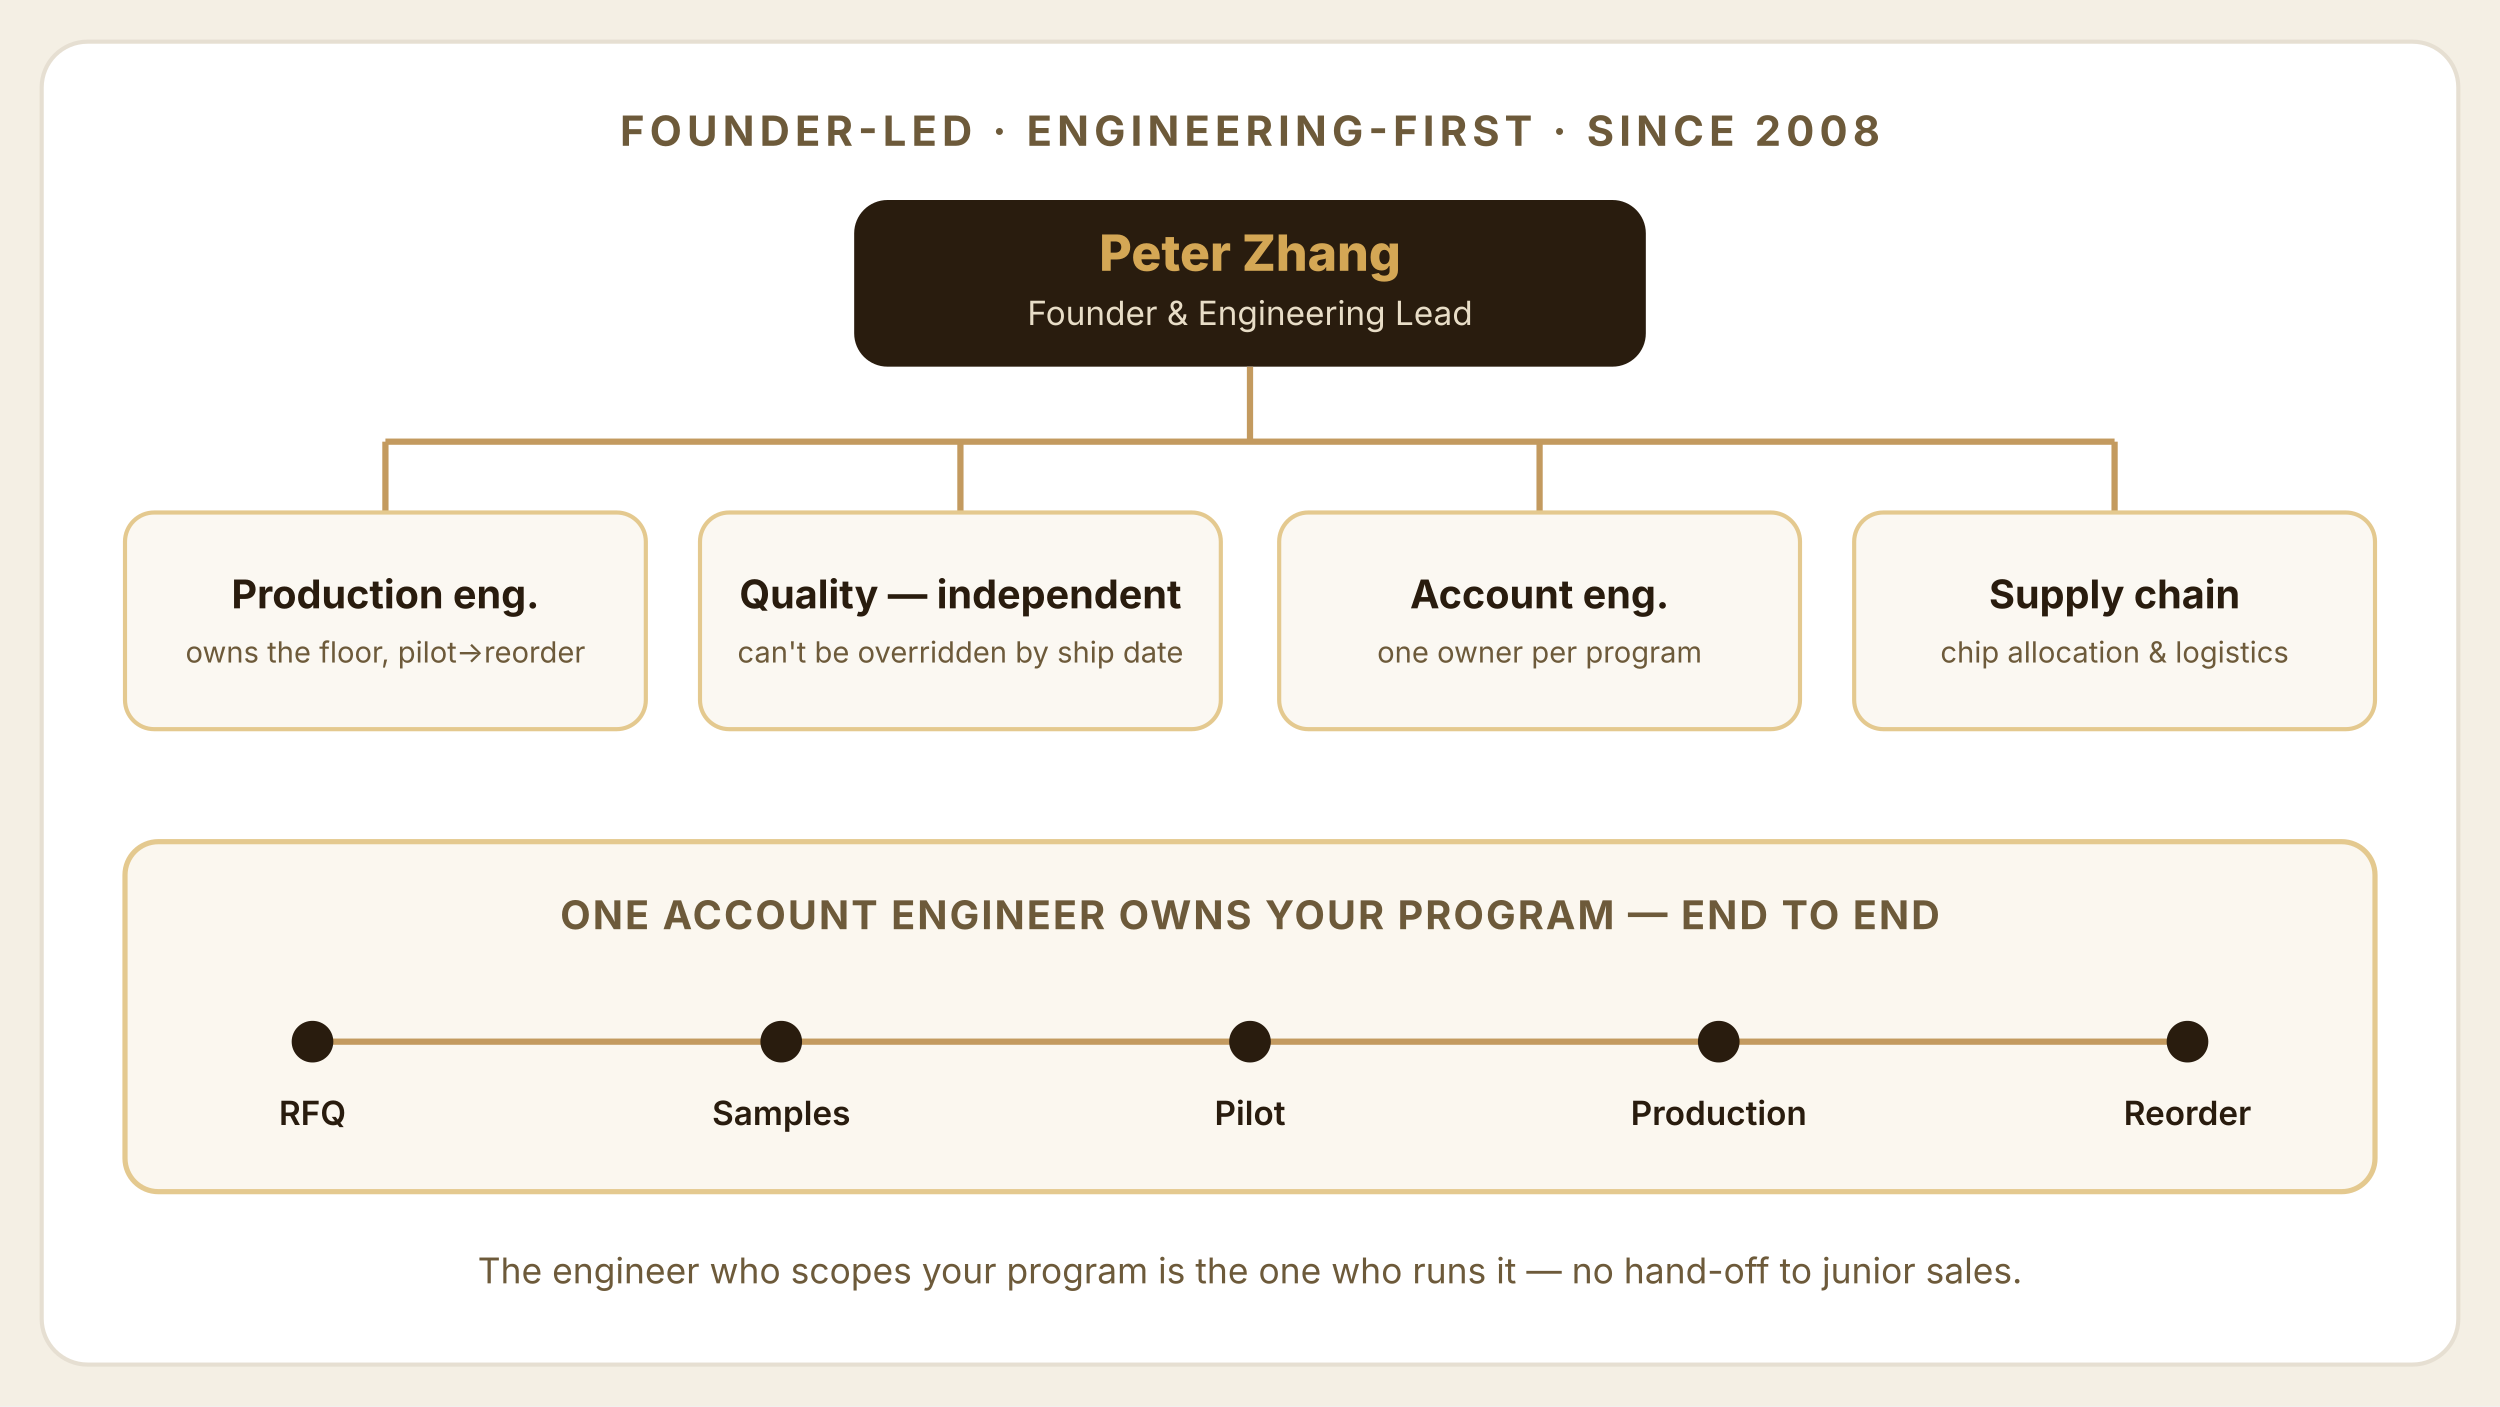
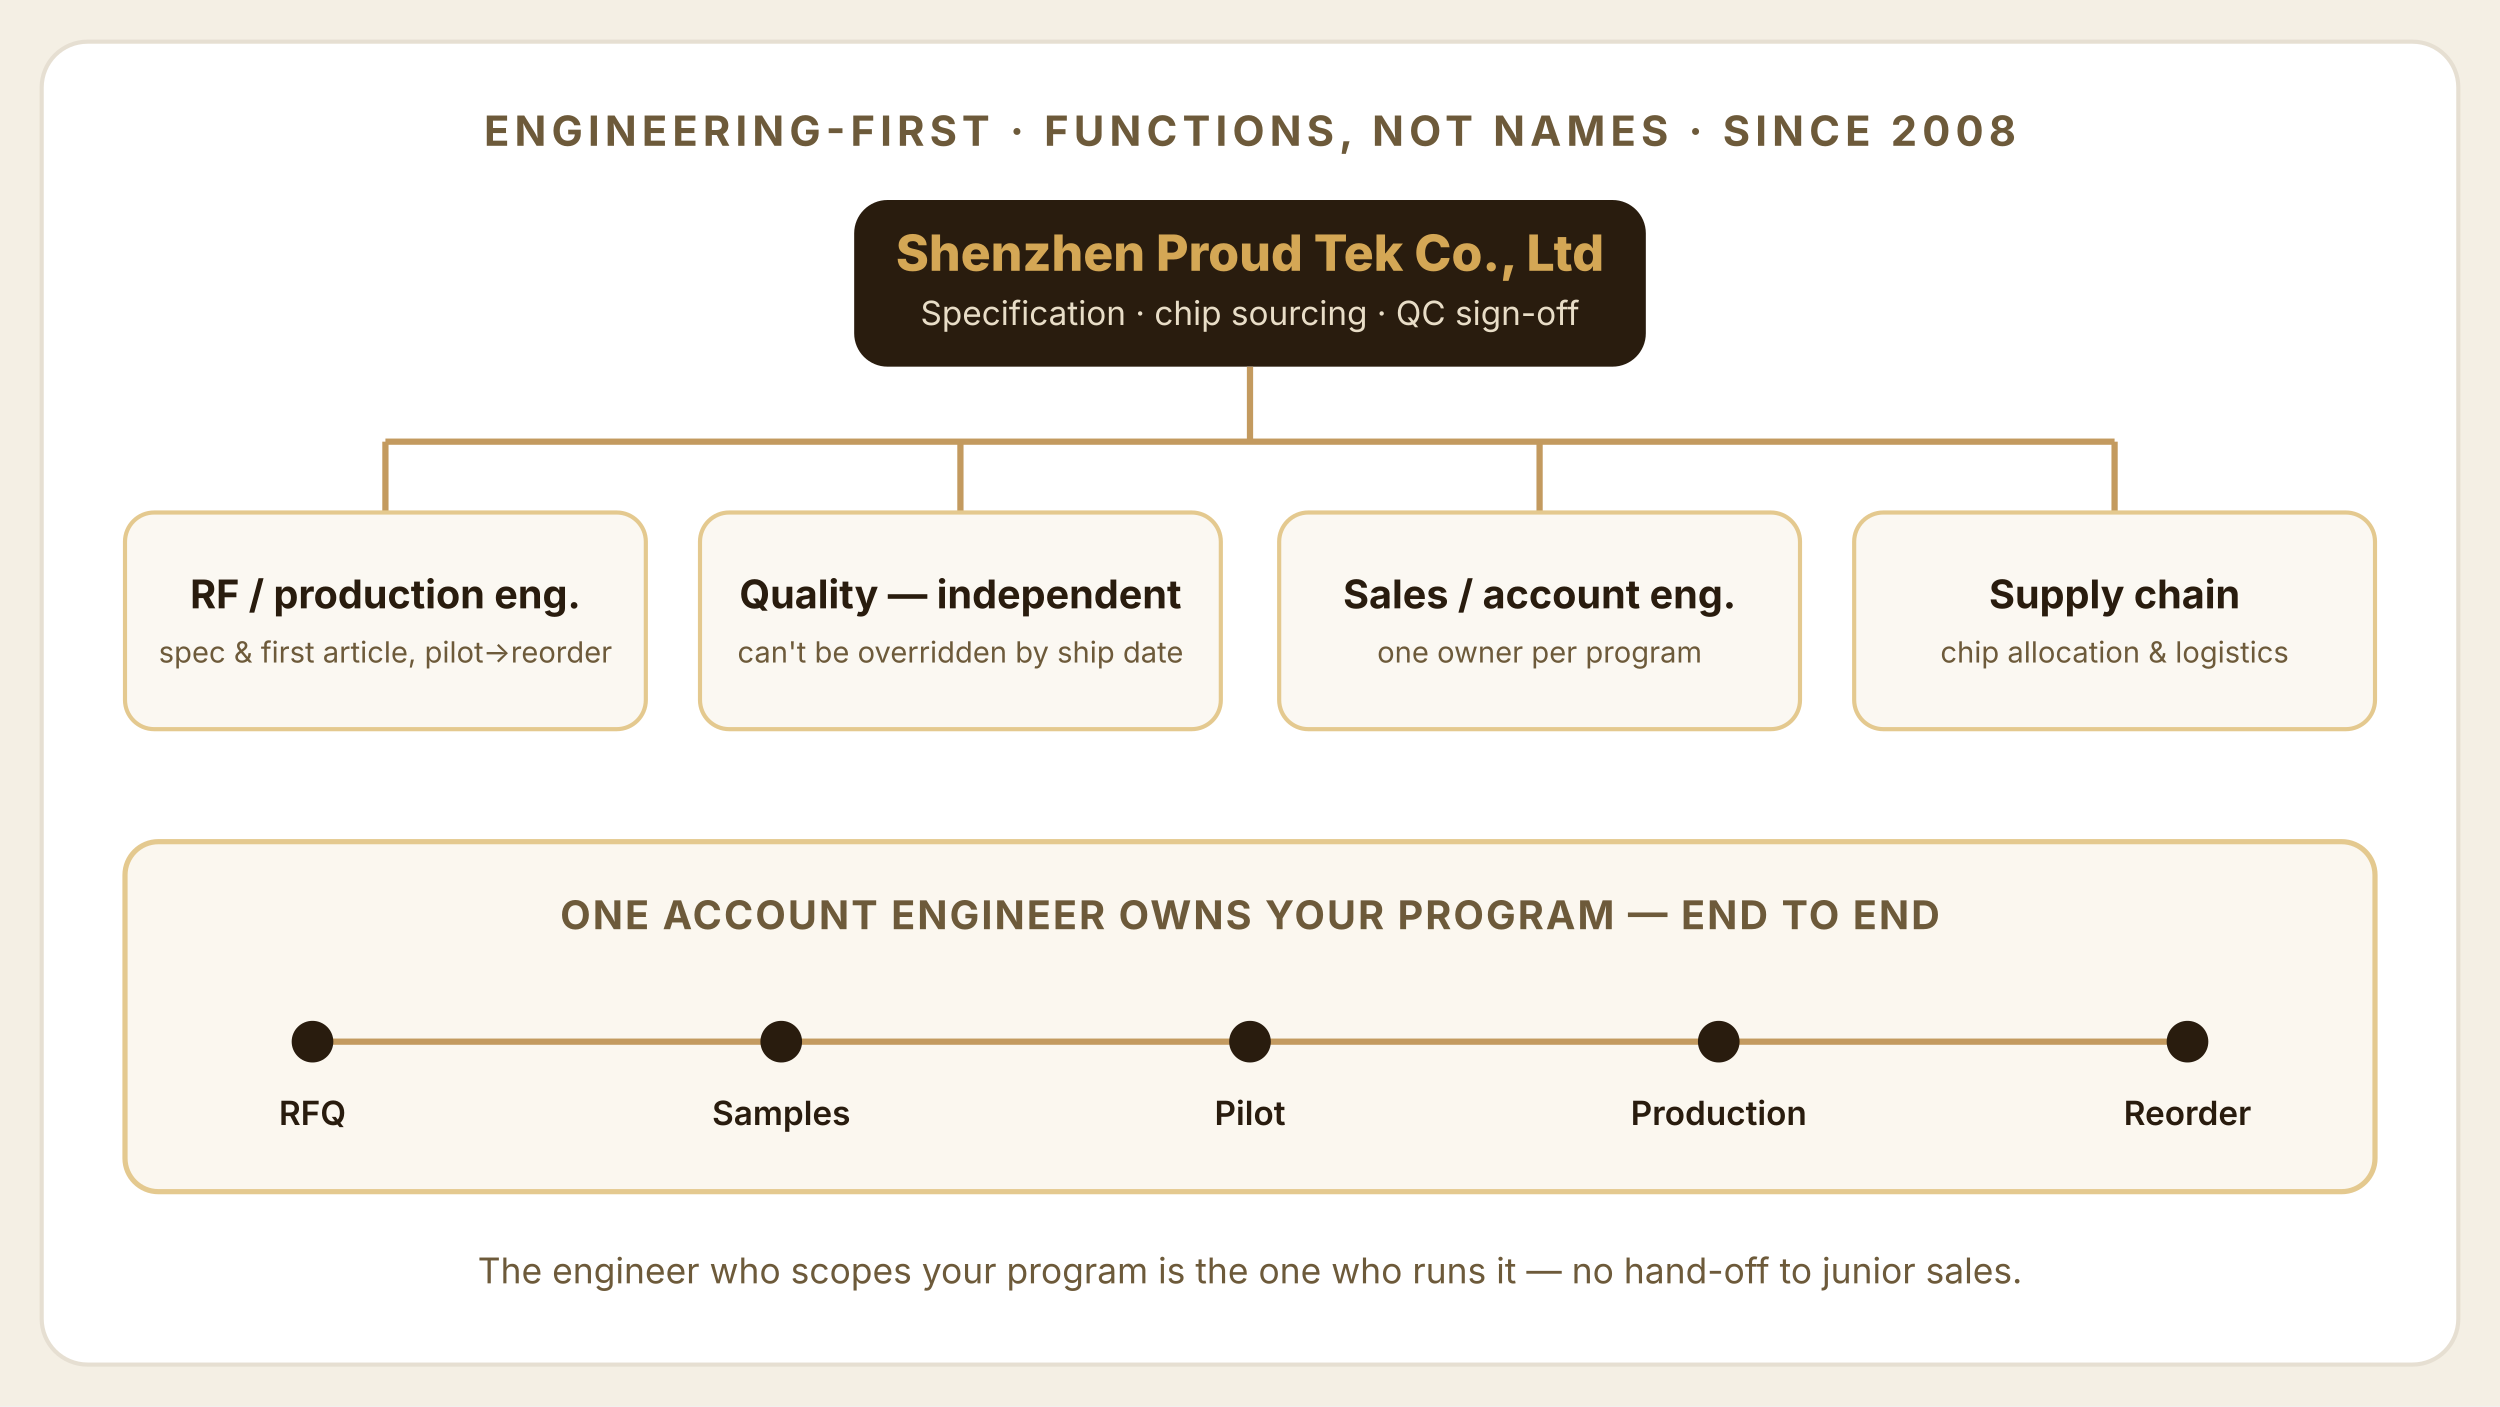
<svg xmlns="http://www.w3.org/2000/svg" viewBox="0 0 1200 675" role="img" aria-labelledby="lbTitle lbDesc" font-family="Inter, -apple-system, BlinkMacSystemFont, 'Segoe UI', Roboto, sans-serif">
  <rect width="1200" height="675" fill="#f4efe4" />
  <rect x="20" y="20" width="1160" height="635" rx="22" fill="#ffffff" stroke="#e6dfd2" stroke-width="2" />
-   <text x="600" y="70" text-anchor="middle" font-size="20" font-weight="700" letter-spacing="2.5" fill="#6d5a3a">FOUNDER-LED · ENGINEERING-FIRST · SINCE 2008</text>
+   <text x="600" y="70" text-anchor="middle" font-size="20" font-weight="700" letter-spacing="2.5" fill="#6d5a3a">ENGINEERING-FIRST · FUNCTIONS, NOT NAMES · SINCE 2008</text>
  <rect x="410" y="96" width="380" height="80" rx="16" fill="#291c0e" />
-   <text x="600" y="130" text-anchor="middle" font-size="24" font-weight="800" fill="#d4a755">Peter Zhang</text>
-   <text x="600" y="156" text-anchor="middle" font-size="16" fill="#e8ddc7">Founder &amp; Engineering Lead</text>
+   <text x="600" y="130" text-anchor="middle" font-size="24" font-weight="800" fill="#d4a755">Shenzhen Proud Tek Co., Ltd</text>
+   <text x="600" y="156" text-anchor="middle" font-size="16" fill="#e8ddc7">Specification · chip sourcing · QC sign-off</text>
  <line x1="600" y1="176" x2="600" y2="212" stroke="#c39a5f" stroke-width="3" />
  <line x1="185" y1="212" x2="1015" y2="212" stroke="#c39a5f" stroke-width="3" />
  <line x1="185" y1="212" x2="185" y2="246" stroke="#c39a5f" stroke-width="3" />
  <line x1="461" y1="212" x2="461" y2="246" stroke="#c39a5f" stroke-width="3" />
  <line x1="739" y1="212" x2="739" y2="246" stroke="#c39a5f" stroke-width="3" />
  <line x1="1015" y1="212" x2="1015" y2="246" stroke="#c39a5f" stroke-width="3" />
  <g>
    <rect x="60" y="246" width="250" height="104" rx="14" fill="#fbf8f2" stroke="#e4c98f" stroke-width="2" />
-     <text x="185" y="292" text-anchor="middle" font-size="19" font-weight="700" fill="#291c0e">Production eng.</text>
-     <text x="185" y="318" text-anchor="middle" font-size="14" fill="#6d5a3a">owns the floor, pilot→reorder</text>
+     <text x="185" y="292" text-anchor="middle" font-size="19" font-weight="700" fill="#291c0e">RF / production eng.</text>
+     <text x="185" y="318" text-anchor="middle" font-size="14" fill="#6d5a3a">spec &amp; first article, pilot→reorder</text>
  </g>
  <g>
    <rect x="336" y="246" width="250" height="104" rx="14" fill="#fbf8f2" stroke="#e4c98f" stroke-width="2" />
    <text x="461" y="292" text-anchor="middle" font-size="19" font-weight="700" fill="#291c0e">Quality — independent</text>
    <text x="461" y="318" text-anchor="middle" font-size="14" fill="#6d5a3a">can't be overridden by ship date</text>
  </g>
  <g>
    <rect x="614" y="246" width="250" height="104" rx="14" fill="#fbf8f2" stroke="#e4c98f" stroke-width="2" />
-     <text x="739" y="292" text-anchor="middle" font-size="19" font-weight="700" fill="#291c0e">Account eng.</text>
+     <text x="739" y="292" text-anchor="middle" font-size="19" font-weight="700" fill="#291c0e">Sales / account eng.</text>
    <text x="739" y="318" text-anchor="middle" font-size="14" fill="#6d5a3a">one owner per program</text>
  </g>
  <g>
    <rect x="890" y="246" width="250" height="104" rx="14" fill="#fbf8f2" stroke="#e4c98f" stroke-width="2" />
    <text x="1015" y="292" text-anchor="middle" font-size="19" font-weight="700" fill="#291c0e">Supply chain</text>
    <text x="1015" y="318" text-anchor="middle" font-size="14" fill="#6d5a3a">chip allocation &amp; logistics</text>
  </g>
  <rect x="60" y="404" width="1080" height="168" rx="16" fill="#fbf7ef" stroke="#e4c98f" stroke-width="2.5" />
  <text x="600" y="446" text-anchor="middle" font-size="19" font-weight="700" letter-spacing="1" fill="#6d5a3a">ONE ACCOUNT ENGINEER OWNS YOUR PROGRAM — END TO END</text>
  <line x1="150" y1="500" x2="1050" y2="500" stroke="#c39a5f" stroke-width="3" />
  <g fill="#291c0e">
    <circle cx="150" cy="500" r="10" />
    <circle cx="375" cy="500" r="10" />
    <circle cx="600" cy="500" r="10" />
    <circle cx="825" cy="500" r="10" />
    <circle cx="1050" cy="500" r="10" />
  </g>
  <g font-size="16" fill="#291c0e" text-anchor="middle" font-weight="600">
    <text x="150" y="540">RFQ</text>
    <text x="375" y="540">Samples</text>
    <text x="600" y="540">Pilot</text>
    <text x="825" y="540">Production</text>
    <text x="1050" y="540">Reorder</text>
  </g>
  <text x="600" y="616" text-anchor="middle" font-size="17" fill="#6d5a3a">The engineer who scopes your program is the one who runs it — no hand-off to junior sales.</text>
</svg>
